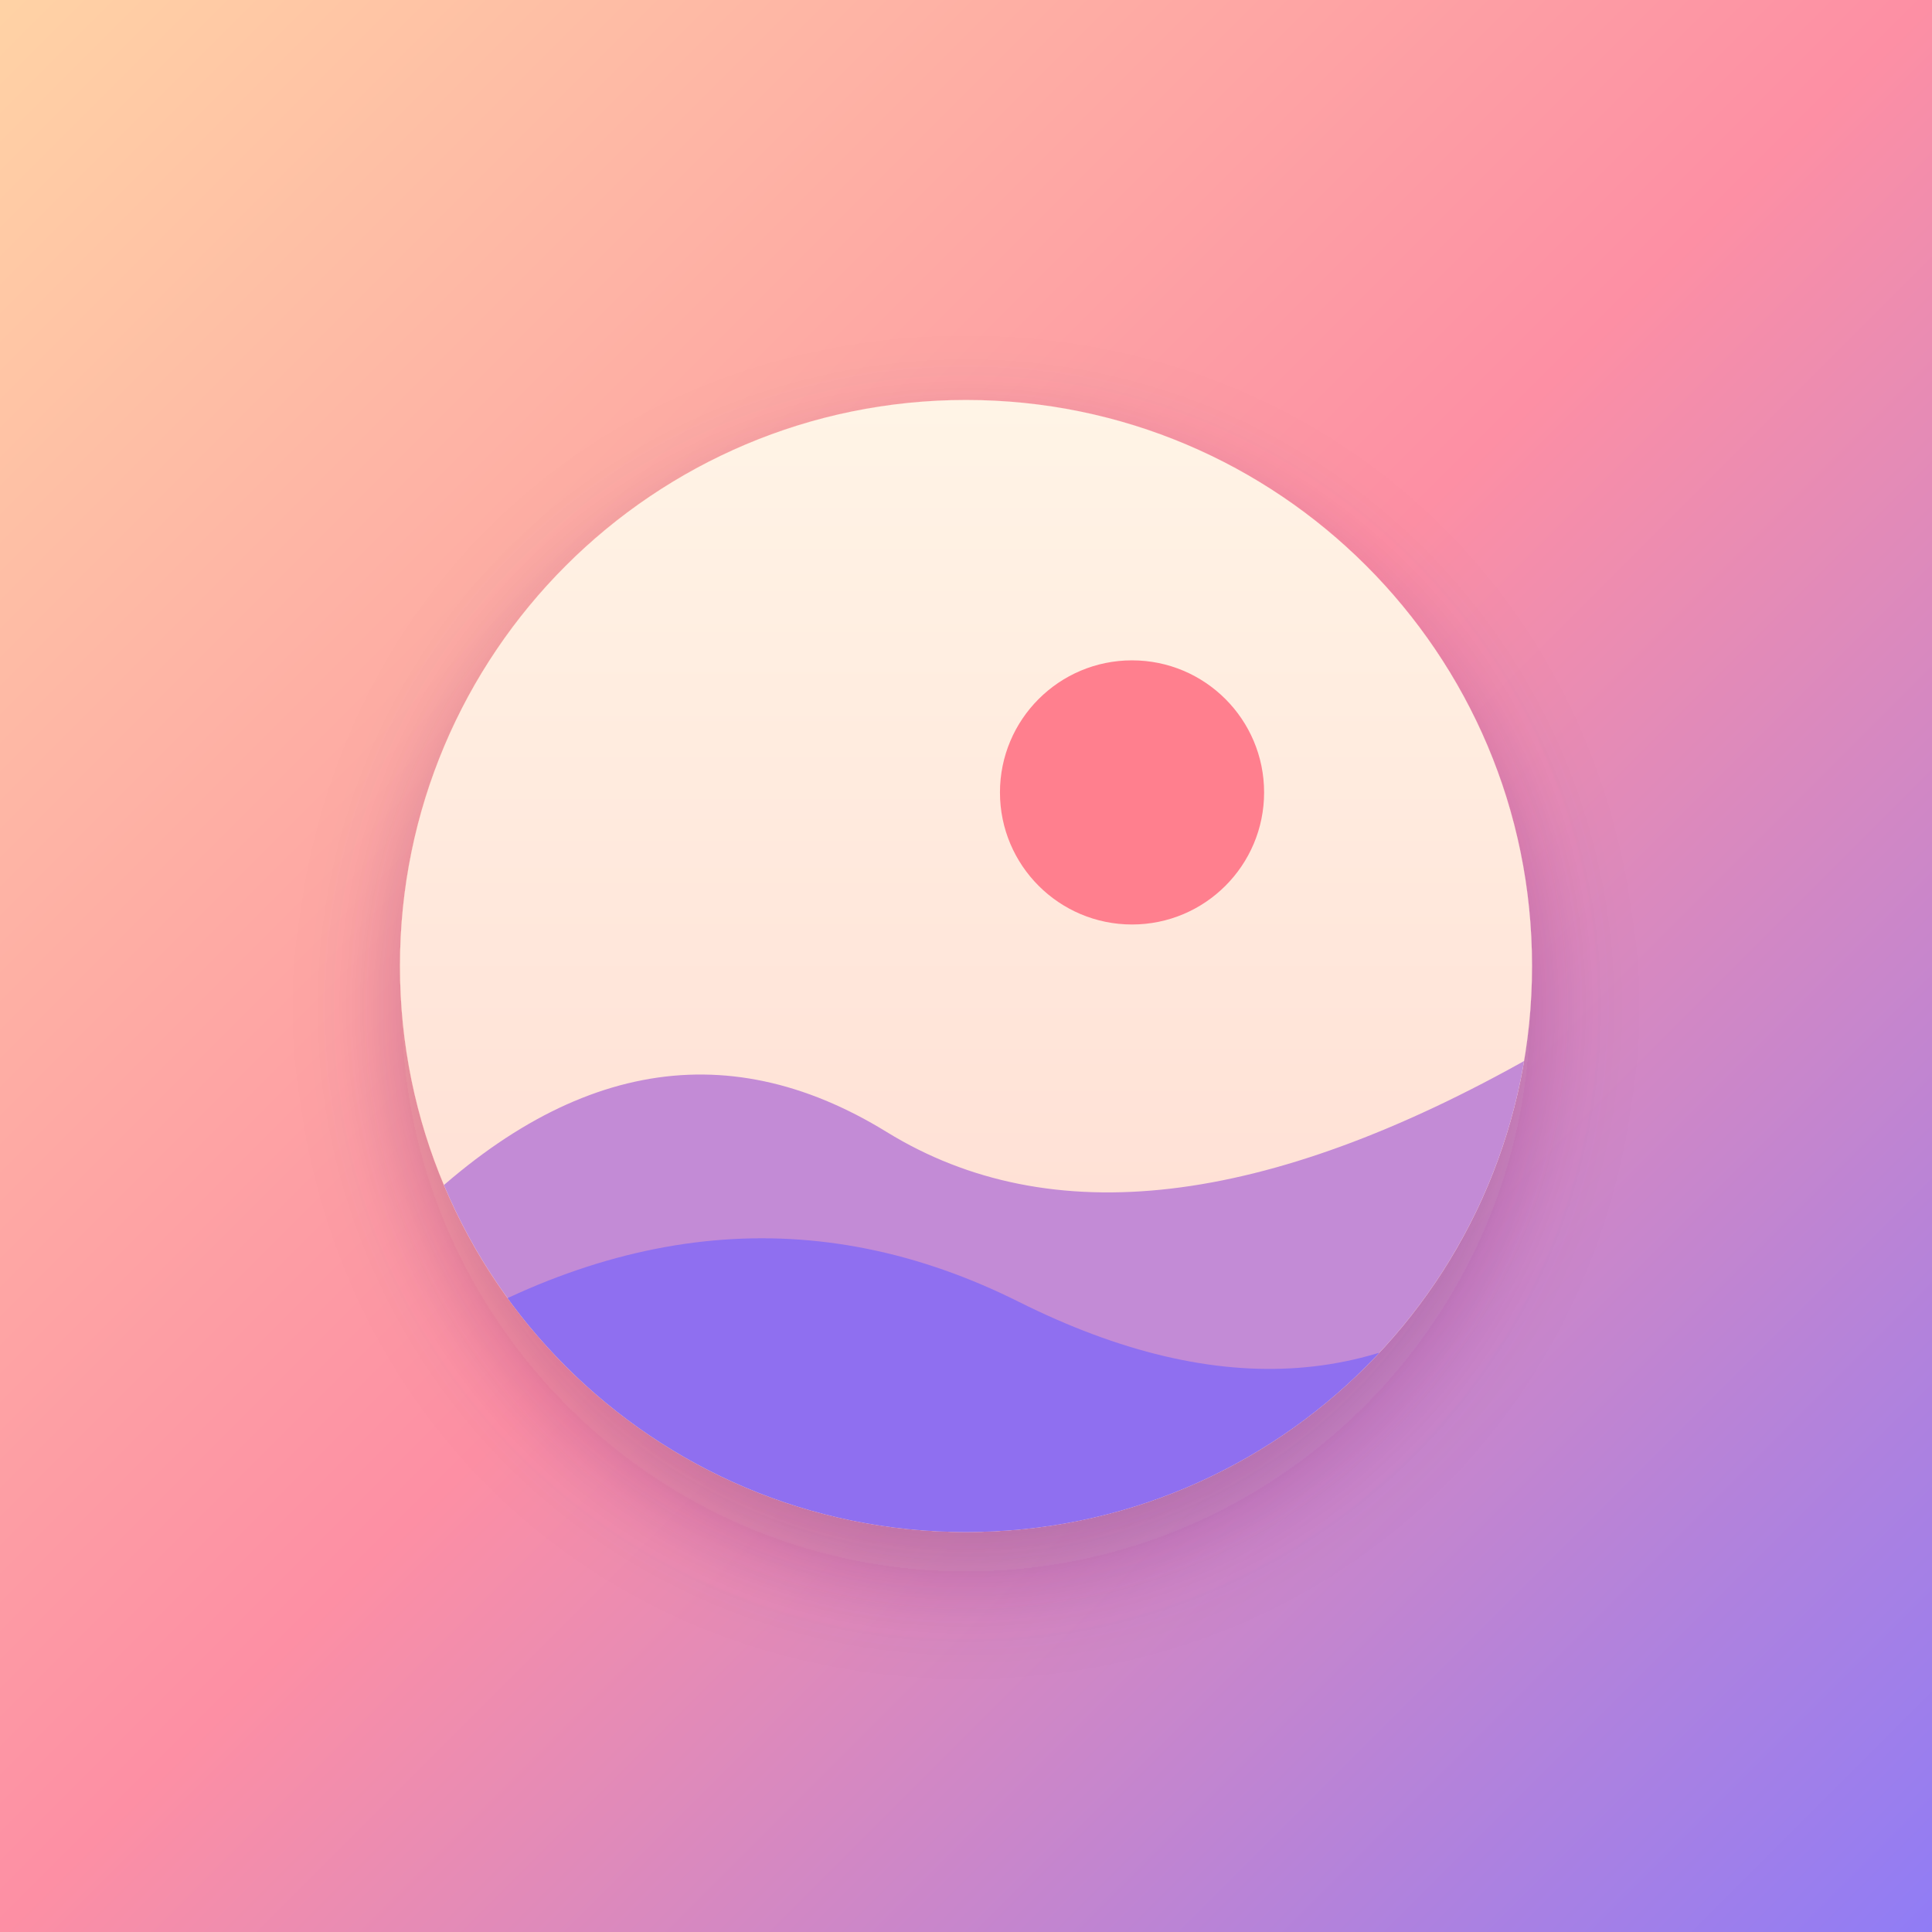
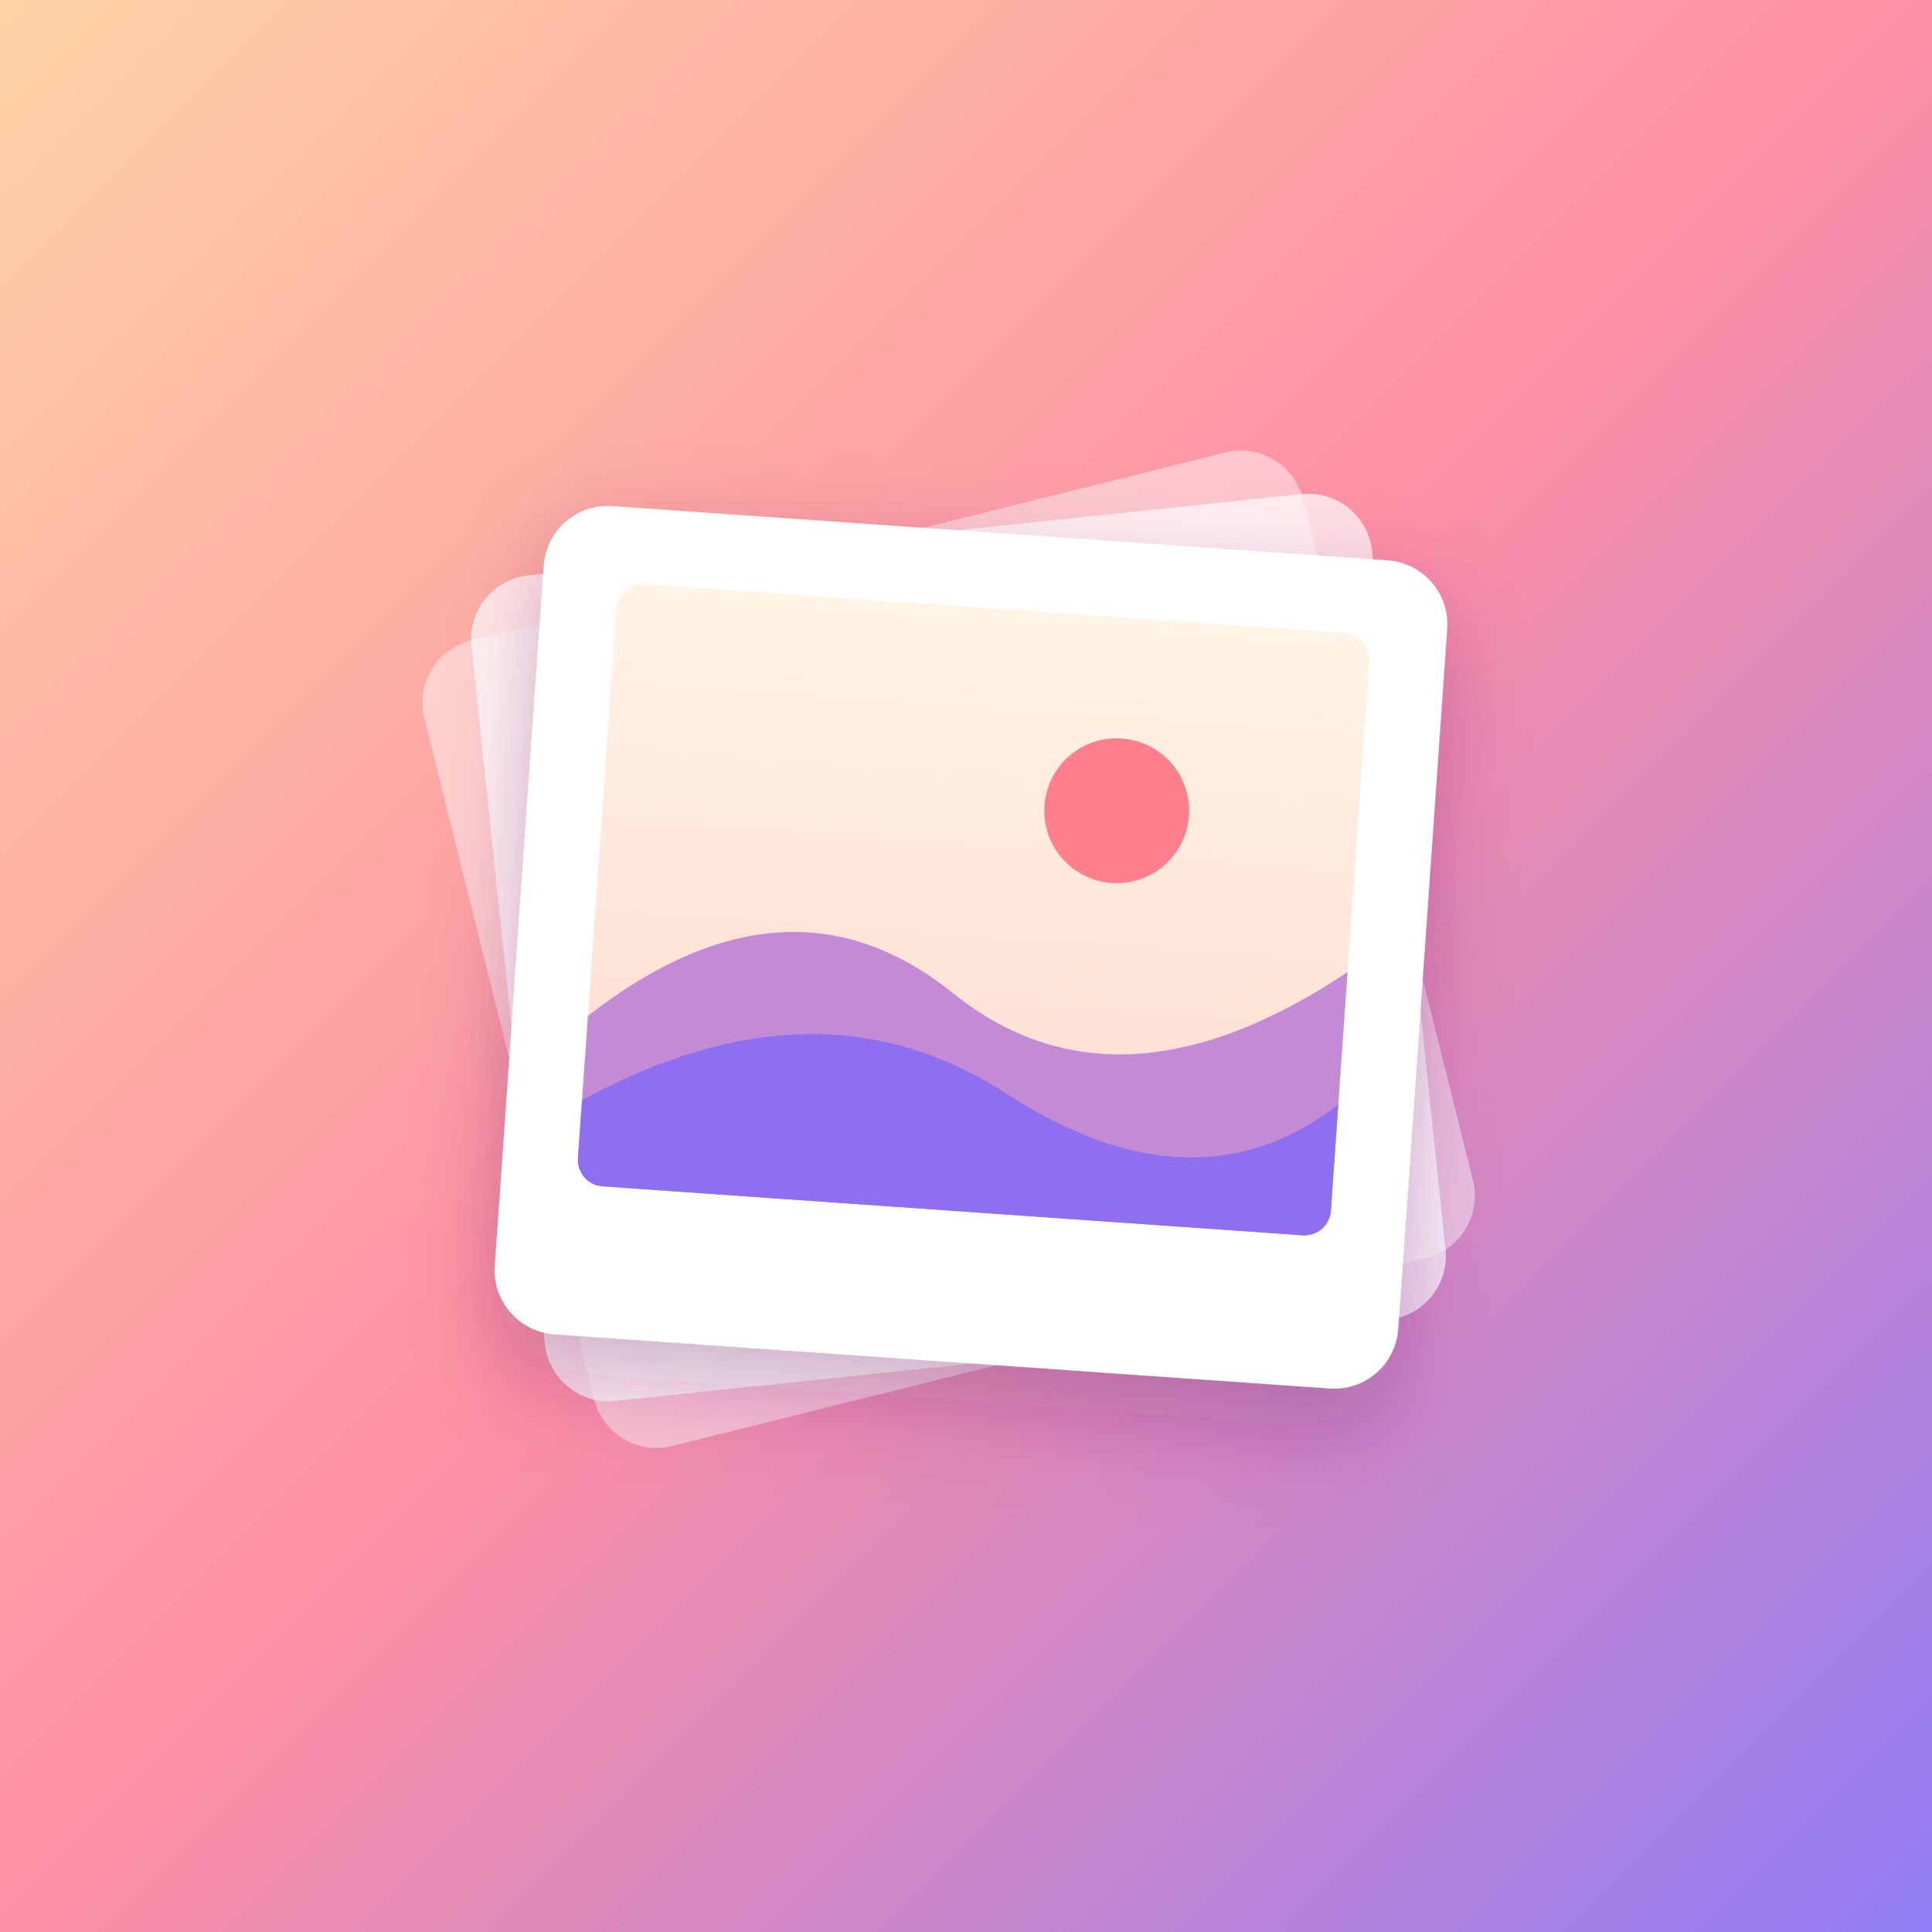
<svg xmlns="http://www.w3.org/2000/svg" viewBox="0 0 1024 1024">
  <defs>
    <linearGradient id="bg" x1="0" y1="0" x2="1" y2="1">
      <stop offset="0" stop-color="#ffd3a5" />
      <stop offset=".5" stop-color="#fd8fa4" />
      <stop offset="1" stop-color="#8f7cf6" />
    </linearGradient>
    <linearGradient id="sky" x1="0" y1="0" x2="0" y2="1">
      <stop offset="0" stop-color="#fff4e6" />
      <stop offset="1" stop-color="#ffd9cf" />
    </linearGradient>
-     <clipPath id="c">
-       <circle cx="512" cy="512" r="300" />
+     <filter id="sh" x="-30%" y="-30%" width="160%" height="160%">
+       <feDropShadow dx="0" dy="20" stdDeviation="24" flood-color="#5a2a6e" flood-opacity=".3" />
+     </filter>
+     <clipPath id="c1">
+       <rect x="312" y="322" width="400" height="320" rx="14" />
    </clipPath>
-     <filter id="sh" x="-30%" y="-30%" width="160%" height="160%">
-       <feDropShadow dx="0" dy="22" stdDeviation="26" flood-color="#5a2a6e" flood-opacity=".28" />
-     </filter>
  </defs>
  <rect width="1024" height="1024" fill="url(#bg)" />
-   <circle cx="512" cy="512" r="300" fill="url(#sky)" filter="url(#sh)" />
-   <g clip-path="url(#c)">
-     <circle cx="600" cy="420" r="70" fill="#ff7f8e" />
-     <path d="M212 650 Q340 520 470 600 T812 560 V812 H212 Z" fill="#c38bd6" />
-     <path d="M212 720 Q380 610 540 690 T812 670 V812 H212 Z" fill="#8f6ff0" />
+   <g transform="rotate(-14 512 540)">
+     <rect x="272" y="282" width="480" height="440" rx="34" fill="#fff" opacity=".45" />
+   </g>
+   <g transform="rotate(-6 512 540)">
+     <rect x="272" y="282" width="480" height="440" rx="34" fill="#fff" opacity=".7" />
+   </g>
+   <g transform="rotate(4 512 540)">
+     <rect x="272" y="282" width="480" height="440" rx="34" fill="#fff" filter="url(#sh)" />
+     <rect x="312" y="322" width="400" height="320" rx="14" fill="url(#sky)" />
+     <g clip-path="url(#c1)">
+       <circle cx="584.0" cy="424.4" r="38.4" fill="#ff7f8e" />
+       <path d="M312 552.4 Q412.0 462.8 504.0 526.8 T712 501.2 V642 H312 Z" fill="#c38bd6" />
+       <path d="M312 597.2 Q432.0 520.4 536.0 578.0 T712 571.6 V642 H312 Z" fill="#8f6ff0" />
+     </g>
  </g>
</svg>
